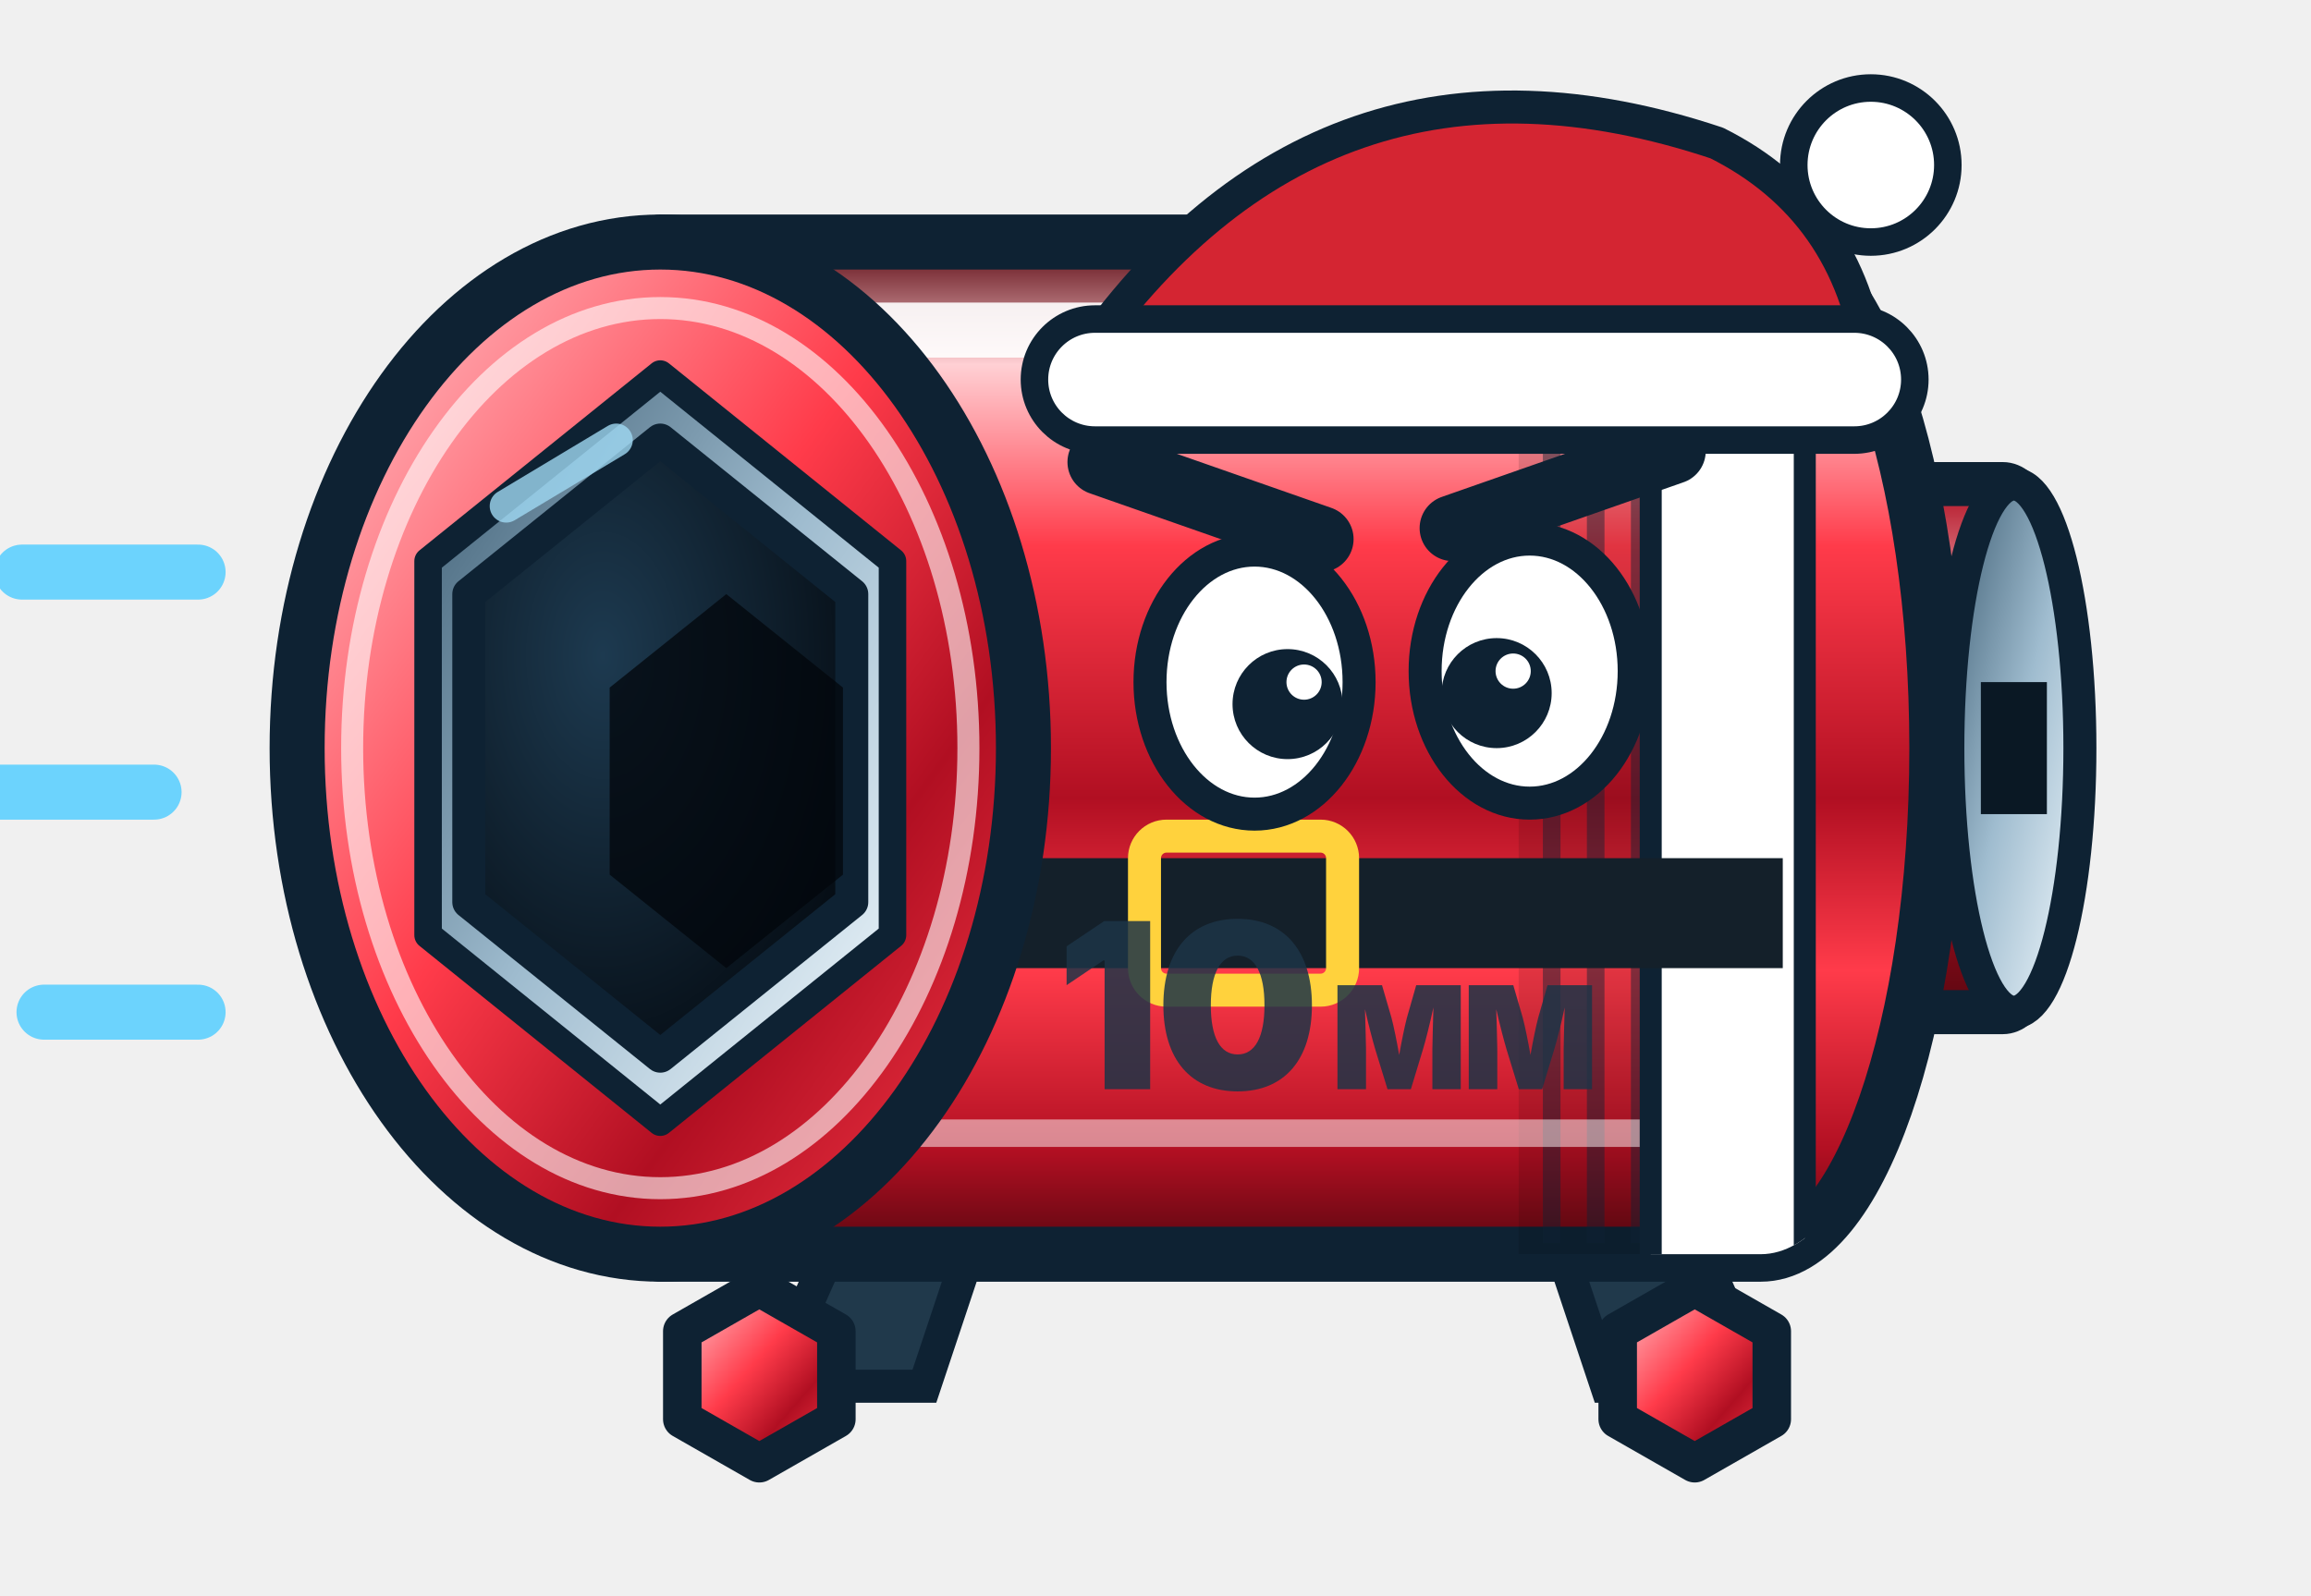
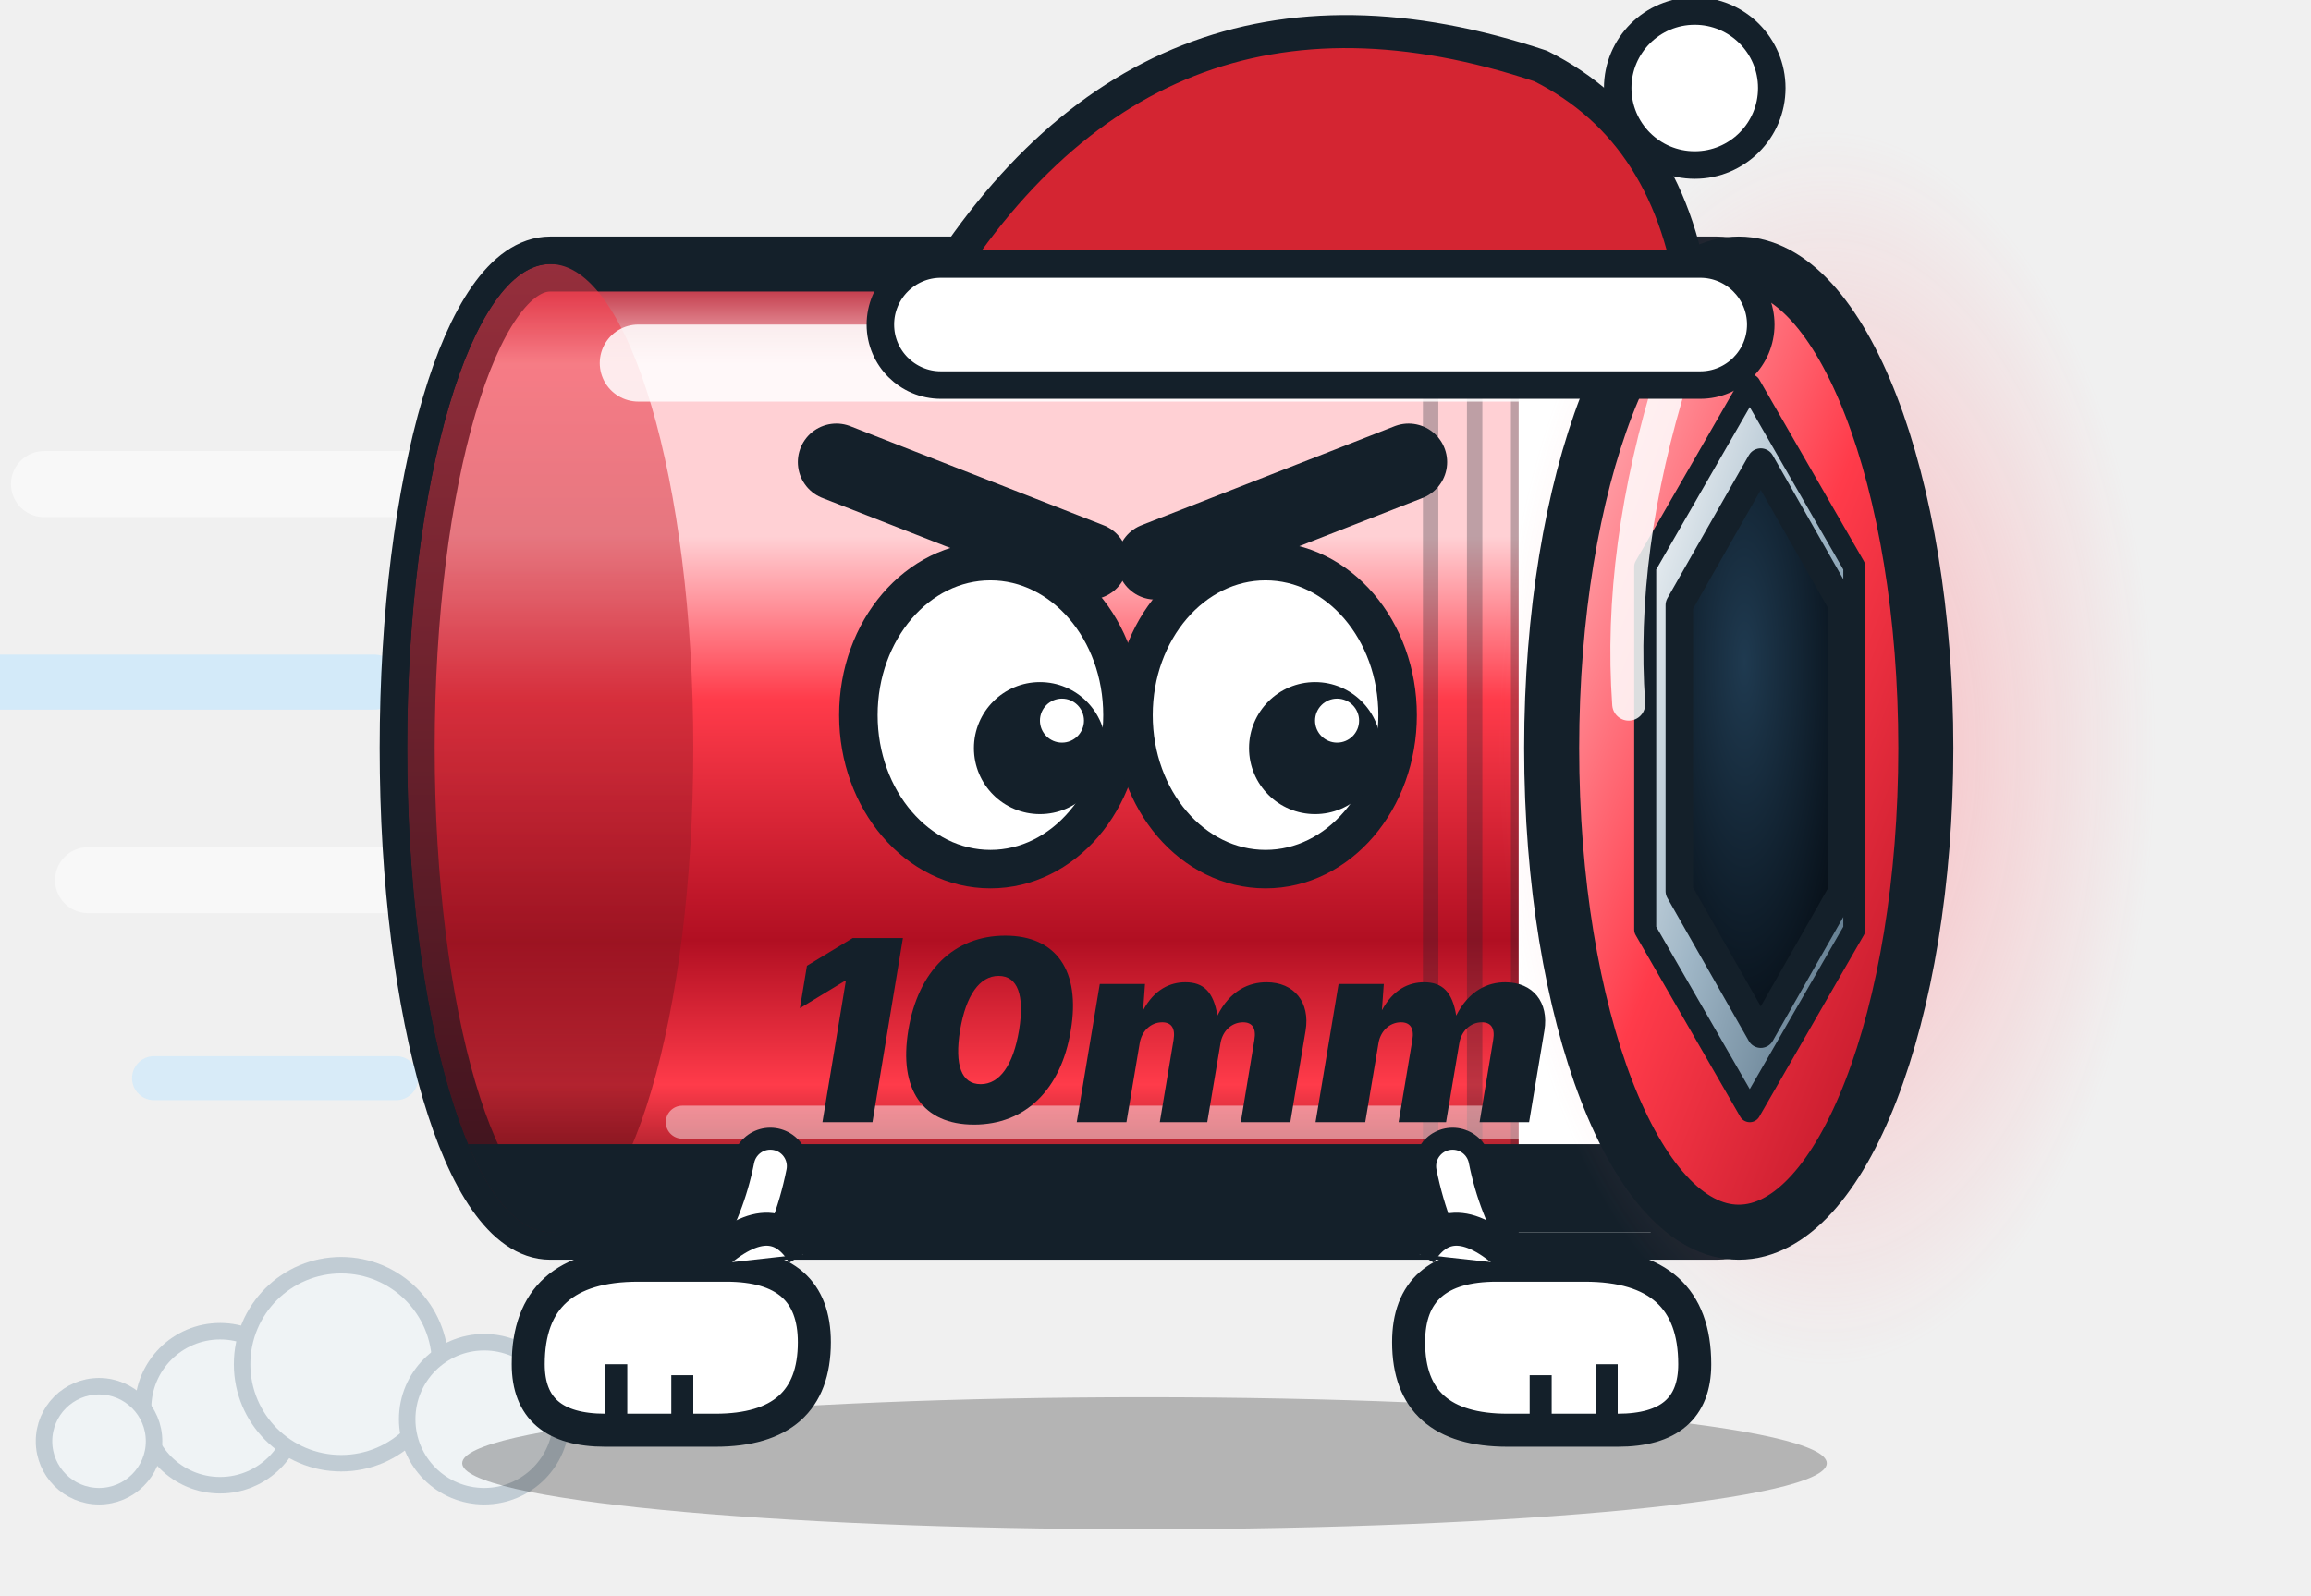
<svg xmlns="http://www.w3.org/2000/svg" viewBox="0 0 210 145">
  <defs>
    <linearGradient id="body" x2="0" y2="1">
-       <stop offset="0" stop-color="#5a0710" />
-       <stop offset="0.12" stop-color="#ffd0d4" />
-       <stop offset="0.3" stop-color="#ff3b4a" />
-       <stop offset="0.55" stop-color="#b10f22" />
-       <stop offset="0.72" stop-color="#ff3b4a" />
-       <stop offset="0.9" stop-color="#b10f22" />
+       <stop offset="0" stop-color="#b10f22" />
+       <stop offset="0.1" stop-color="#ffd0d4" />
+       <stop offset="0.28" stop-color="#ffd0d4" />
+       <stop offset="0.45" stop-color="#ff3b4a" />
+       <stop offset="0.7" stop-color="#b10f22" />
+       <stop offset="0.85" stop-color="#ff3b4a" />
      <stop offset="1" stop-color="#5a0710" />
    </linearGradient>
    <linearGradient id="face" x1="0" y1="0" x2="1" y2="1">
      <stop offset="0" stop-color="#ffd0d4" />
-       <stop offset="0.45" stop-color="#ff3b4a" />
-       <stop offset="0.7" stop-color="#b10f22" />
-       <stop offset="1" stop-color="#ff3b4a" />
+       <stop offset="0.5" stop-color="#ff3b4a" />
+       <stop offset="1" stop-color="#b10f22" />
    </linearGradient>
-     <linearGradient id="bevel" x1="0" y1="0" x2="1" y2="1">
-       <stop stop-color="#3a5a70" />
-       <stop offset=".5" stop-color="#9fbccf" />
-       <stop offset="1" stop-color="#f4fbff" />
+     <linearGradient id="drive" x2="0" y2="1">
+       <stop offset="0" stop-color="#ff3b4a" />
+       <stop offset="1" stop-color="#5a0710" />
    </linearGradient>
-     <radialGradient id="hole" cx=".35" cy=".35" r=".8">
-       <stop stop-color="#1d3a50" />
+     <radialGradient id="hole" cx=".4" cy=".35" r=".8">
+       <stop stop-color="#1f3a50" />
      <stop offset="1" stop-color="#03080e" />
    </radialGradient>
-     <linearGradient id="drive" x2="0" y2="1">
-       <stop offset="0" stop-color="#b10f22" />
-       <stop offset="0.3" stop-color="#ffd0d4" />
-       <stop offset="0.7" stop-color="#b10f22" />
-       <stop offset="1" stop-color="#5a0710" />
+     <linearGradient id="bevel" x1="0" y1="0" x2="1" y2="1">
+       <stop stop-color="#ffffff" />
+       <stop offset=".5" stop-color="#9fb6c6" />
+       <stop offset="1" stop-color="#4f6a7e" />
    </linearGradient>
+     <radialGradient id="fglow" cx=".5" cy=".5" r=".5">
+       <stop stop-color="#ff8a94" stop-opacity=".55" />
+       <stop offset="1" stop-color="#ff8a94" stop-opacity="0" />
+     </radialGradient>
    <clipPath id="bodyclip">
-       <path d="M60 22H160A16 46 0 0 1 160 114H60Z" />
+       <path d="M50 24 H156 A16 44 0 0 1 156 112 H50 A13 44 0 0 1 50 24Z" />
    </clipPath>
  </defs>
-   <g stroke="#55ceff" stroke-width="5" stroke-linecap="round" opacity=".85">
-     <path d="M18 52H2M14 72H-2M18 92H4" />
+   <g stroke-linecap="round" fill="none">
+     <path d="M4 44 H40" stroke="#ffffff" stroke-width="6" opacity=".55" />
+     <path d="M0 62 H34" stroke="#bfe6ff" stroke-width="5" opacity=".6" />
+     <path d="M8 80 H38" stroke="#ffffff" stroke-width="6" opacity=".5" />
+     <path d="M14 98 H36" stroke="#bfe6ff" stroke-width="4" opacity=".5" />
  </g>
-   <g fill="#20394b" stroke="#0e2233" stroke-width="3">
-     <path d="M78 108 70 126h14l6-18z" />
-     <path d="M140 108 146 126h14l-8-18z" />
+   <g fill="#eef3f6" stroke="#b9c6cf" stroke-width="1.5" opacity=".85">
+     <circle cx="20" cy="128" r="7" />
+     <circle cx="31" cy="124" r="9" />
+     <circle cx="44" cy="129" r="7" />
+     <circle cx="9" cy="131" r="5" />
  </g>
-   <g stroke="#0e2233" stroke-width="3.5" stroke-linejoin="round" fill="url(#face)">
-     <polygon points="62,121 69,117 76,121 76,129 69,133 62,129" />
-     <polygon points="147,121 154,117 161,121 161,129 154,133 147,129" />
+   <ellipse cx="104" cy="133" rx="62" ry="6" fill="#000" opacity=".25" />
+   <path d="M50 24 H156 A16 44 0 0 1 156 112 H50 A13 44 0 0 1 50 24Z" fill="url(#body)" stroke="#14202a" stroke-width="5" stroke-linejoin="round" />
+   <g clip-path="url(#bodyclip)">
+     <ellipse cx="50" cy="68" rx="13" ry="44" fill="url(#drive)" opacity=".55" />
+     <g stroke="#14202a" stroke-width="1.4" opacity=".28">
+       <path d="M130 24 V112" />
+       <path d="M134 24 V112" />
+       <path d="M138 24 V112" />
+       <path d="M142 24 V112" />
+       <path d="M146 24 V112" />
+     </g>
+     <path d="M58 33 H150" stroke="#fff" stroke-width="7" stroke-linecap="round" opacity=".85" />
+     <path d="M62 102 H146" stroke="#fff" stroke-width="3" stroke-linecap="round" opacity=".45" />
+     <rect x="138" y="20" width="12" height="96" fill="#fff" />
+     <rect x="40" y="104" width="120" height="8" fill="#14202a" />
  </g>
-   <path d="M160 44h22a6 24 0 0 1 0 48h-22z" fill="url(#drive)" stroke="#0e2233" stroke-width="4" />
-   <ellipse cx="183" cy="68" rx="6" ry="24" fill="url(#bevel)" stroke="#0e2233" stroke-width="3" />
-   <rect x="180" y="62" width="6" height="12" fill="#0a1824" />
-   <path d="M60 22H160A16 46 0 0 1 160 114H60Z" fill="url(#body)" stroke="#0e2233" stroke-width="5" stroke-linejoin="round" />
-   <g clip-path="url(#bodyclip)">
-     <rect x="138" y="22" width="24" height="92" fill="#000" opacity=".12" />
-     <g stroke="#0e2233" stroke-width="1.6" opacity=".45">
-       <line x1="141" y1="23" x2="141" y2="113" />
-       <line x1="145" y1="23" x2="145" y2="113" />
-       <line x1="149" y1="23" x2="149" y2="113" />
-       <line x1="153" y1="23" x2="153" y2="113" />
-       <line x1="157" y1="23" x2="157" y2="113" />
+   <ellipse cx="166" cy="68" rx="30" ry="56" fill="url(#fglow)" />
+   <ellipse cx="158" cy="68" rx="17" ry="44" fill="url(#face)" stroke="#14202a" stroke-width="5" />
+   <polygon points="159.0,101.0 149.5,84.5 149.5,51.5 159.0,35.0 168.5,51.5 168.5,84.5" fill="url(#bevel)" stroke="#14202a" stroke-width="2" stroke-linejoin="round" />
+   <polygon points="160.0,94.0 152.6,81.0 152.6,55.0 160.0,42.0 167.4,55.0 167.4,81.0" fill="url(#hole)" stroke="#14202a" stroke-width="2.5" stroke-linejoin="round" />
+   <path d="M152 34 Q147 50 148 64" stroke="#fff" stroke-width="3" fill="none" stroke-linecap="round" opacity=".85" />
+   <path d="M76 42 L99 51" stroke="#14202a" stroke-width="7" stroke-linecap="round" />
+   <path d="M128 42 L105 51" stroke="#14202a" stroke-width="7" stroke-linecap="round" />
+   <ellipse cx="90" cy="65" rx="12" ry="14" fill="#fff" stroke="#14202a" stroke-width="3.5" />
+   <ellipse cx="115" cy="65" rx="12" ry="14" fill="#fff" stroke="#14202a" stroke-width="3.5" />
+   <circle cx="94.5" cy="68" r="6" fill="#14202a" />
+   <circle cx="119.5" cy="68" r="6" fill="#14202a" />
+   <circle cx="96.5" cy="65.5" r="2" fill="#fff" />
+   <circle cx="121.5" cy="65.5" r="2" fill="#fff" />
+   <text x="71" y="102" font-family="Inter,Arial,sans-serif" font-size="23" font-style="italic" font-weight="900" fill="#14202a">10mm</text>
+   <g stroke="#14202a" stroke-width="3" stroke-linejoin="round" fill="#ffffff">
+     <g transform="translate(70 112) scale(1 1)">
+       <path d="M0 -6 q-2 10 -10 16" fill="none" stroke="#14202a" stroke-width="7" stroke-linecap="round" />
+       <path d="M0 -6 q-2 10 -10 16" fill="none" stroke="#ffffff" stroke-width="3" stroke-linecap="round" />
+       <path d="M-22 12 q0 -9 10 -9 h8 q8 0 8 7 q0 8 -9 8 h-10 q-7 0 -7 -6z" fill="#ffffff" />
+       <path d="M-6 3 q6 -6 9 -1" fill="#ffffff" />
+       <path d="M-14 18 v-6 M-8 18 v-5" stroke-width="2" />
    </g>
-     <path d="M74 30H156" stroke="#fff" stroke-width="5" stroke-linecap="round" opacity=".9" />
-     <path d="M74 103H150" stroke="#fff" stroke-width="2.5" stroke-linecap="round" opacity=".5" />
+     <g transform="translate(132 112) scale(-1 1)">
+       <path d="M0 -6 q-2 10 -10 16" fill="none" stroke="#14202a" stroke-width="7" stroke-linecap="round" />
+       <path d="M0 -6 q-2 10 -10 16" fill="none" stroke="#ffffff" stroke-width="3" stroke-linecap="round" />
+       <path d="M-22 12 q0 -9 10 -9 h8 q8 0 8 7 q0 8 -9 8 h-10 q-7 0 -7 -6z" fill="#ffffff" />
+       <path d="M-6 3 q6 -6 9 -1" fill="#ffffff" />
+       <path d="M-14 18 v-6 M-8 18 v-5" stroke-width="2" />
+     </g>
  </g>
-   <g clip-path="url(#bodyclip)">
-     <rect x="150" y="18" width="14" height="100" fill="#fff" stroke="#0e2233" stroke-width="2" />
-     <rect x="58" y="78" width="104" height="10" fill="#14202a" />
-     <rect x="104" y="76" width="18" height="14" rx="2" fill="none" stroke="#ffd23d" stroke-width="3" />
-   </g>
-   <ellipse cx="60" cy="68" rx="33" ry="46" fill="url(#face)" stroke="#0e2233" stroke-width="5" />
-   <ellipse cx="60" cy="68" rx="28" ry="40" fill="none" stroke="#ffffff" stroke-width="2" opacity=".6" />
-   <polygon points="60.0,102.0 38.9,85.0 38.9,51.0 60.0,34.0 81.1,51.0 81.1,85.0" fill="url(#bevel)" stroke="#0e2233" stroke-width="2.5" stroke-linejoin="round" />
-   <polygon points="60.0,96.0 42.6,82.0 42.6,54.0 60.0,40.0 77.4,54.0 77.4,82.0" fill="url(#hole)" stroke="#0e2233" stroke-width="3" stroke-linejoin="round" />
-   <polygon points="66.0,88.0 55.4,79.5 55.4,62.5 66.0,54.0 76.6,62.5 76.6,79.5" fill="#02060b" opacity=".75" />
-   <path d="M46 46L56 40" stroke="#9fd8f2" stroke-width="3" stroke-linecap="round" opacity=".8" />
-   <path d="M100 42 120 49M152 41 132 48" stroke="#0e2233" stroke-width="6" stroke-linecap="round" />
-   <ellipse cx="114" cy="62" rx="9.5" ry="12" fill="#fff" stroke="#0e2233" stroke-width="3" />
-   <ellipse cx="139" cy="61" rx="9.5" ry="12" fill="#fff" stroke="#0e2233" stroke-width="3" />
-   <circle cx="117" cy="64" r="5" fill="#0e2233" />
-   <circle cx="136" cy="63" r="5" fill="#0e2233" />
-   <circle cx="118.5" cy="62" r="1.6" fill="#fff" />
-   <circle cx="137.5" cy="61" r="1.6" fill="#fff" />
-   <text x="96" y="99" font-family="Inter,Arial,sans-serif" font-size="21" font-weight="900" fill="#1c3447" opacity=".85" letter-spacing="-.5">10<tspan font-size="13" dx="1">MM</tspan>
-   </text>
-   <g transform="translate(0 7)">
-     <path d="M98 26 Q120 -6 156 6 Q168 12 170 26Z" fill="#d42532" stroke="#0e2233" stroke-width="3" stroke-linejoin="round" />
-     <rect x="94" y="22" width="80" height="11" rx="5.5" fill="#fff" stroke="#0e2233" stroke-width="2.5" />
-     <circle cx="170" cy="8" r="7" fill="#fff" stroke="#0e2233" stroke-width="2.5" />
+   <g transform="translate(0 2)">
+     <path d="M84 26 Q104 -8 140 4 Q152 10 154 26Z" fill="#d42532" stroke="#14202a" stroke-width="3" stroke-linejoin="round" />
+     <rect x="80" y="22" width="80" height="11" rx="5.5" fill="#fff" stroke="#14202a" stroke-width="2.5" />
+     <circle cx="154" cy="6" r="7" fill="#fff" stroke="#14202a" stroke-width="2.5" />
  </g>
</svg>
